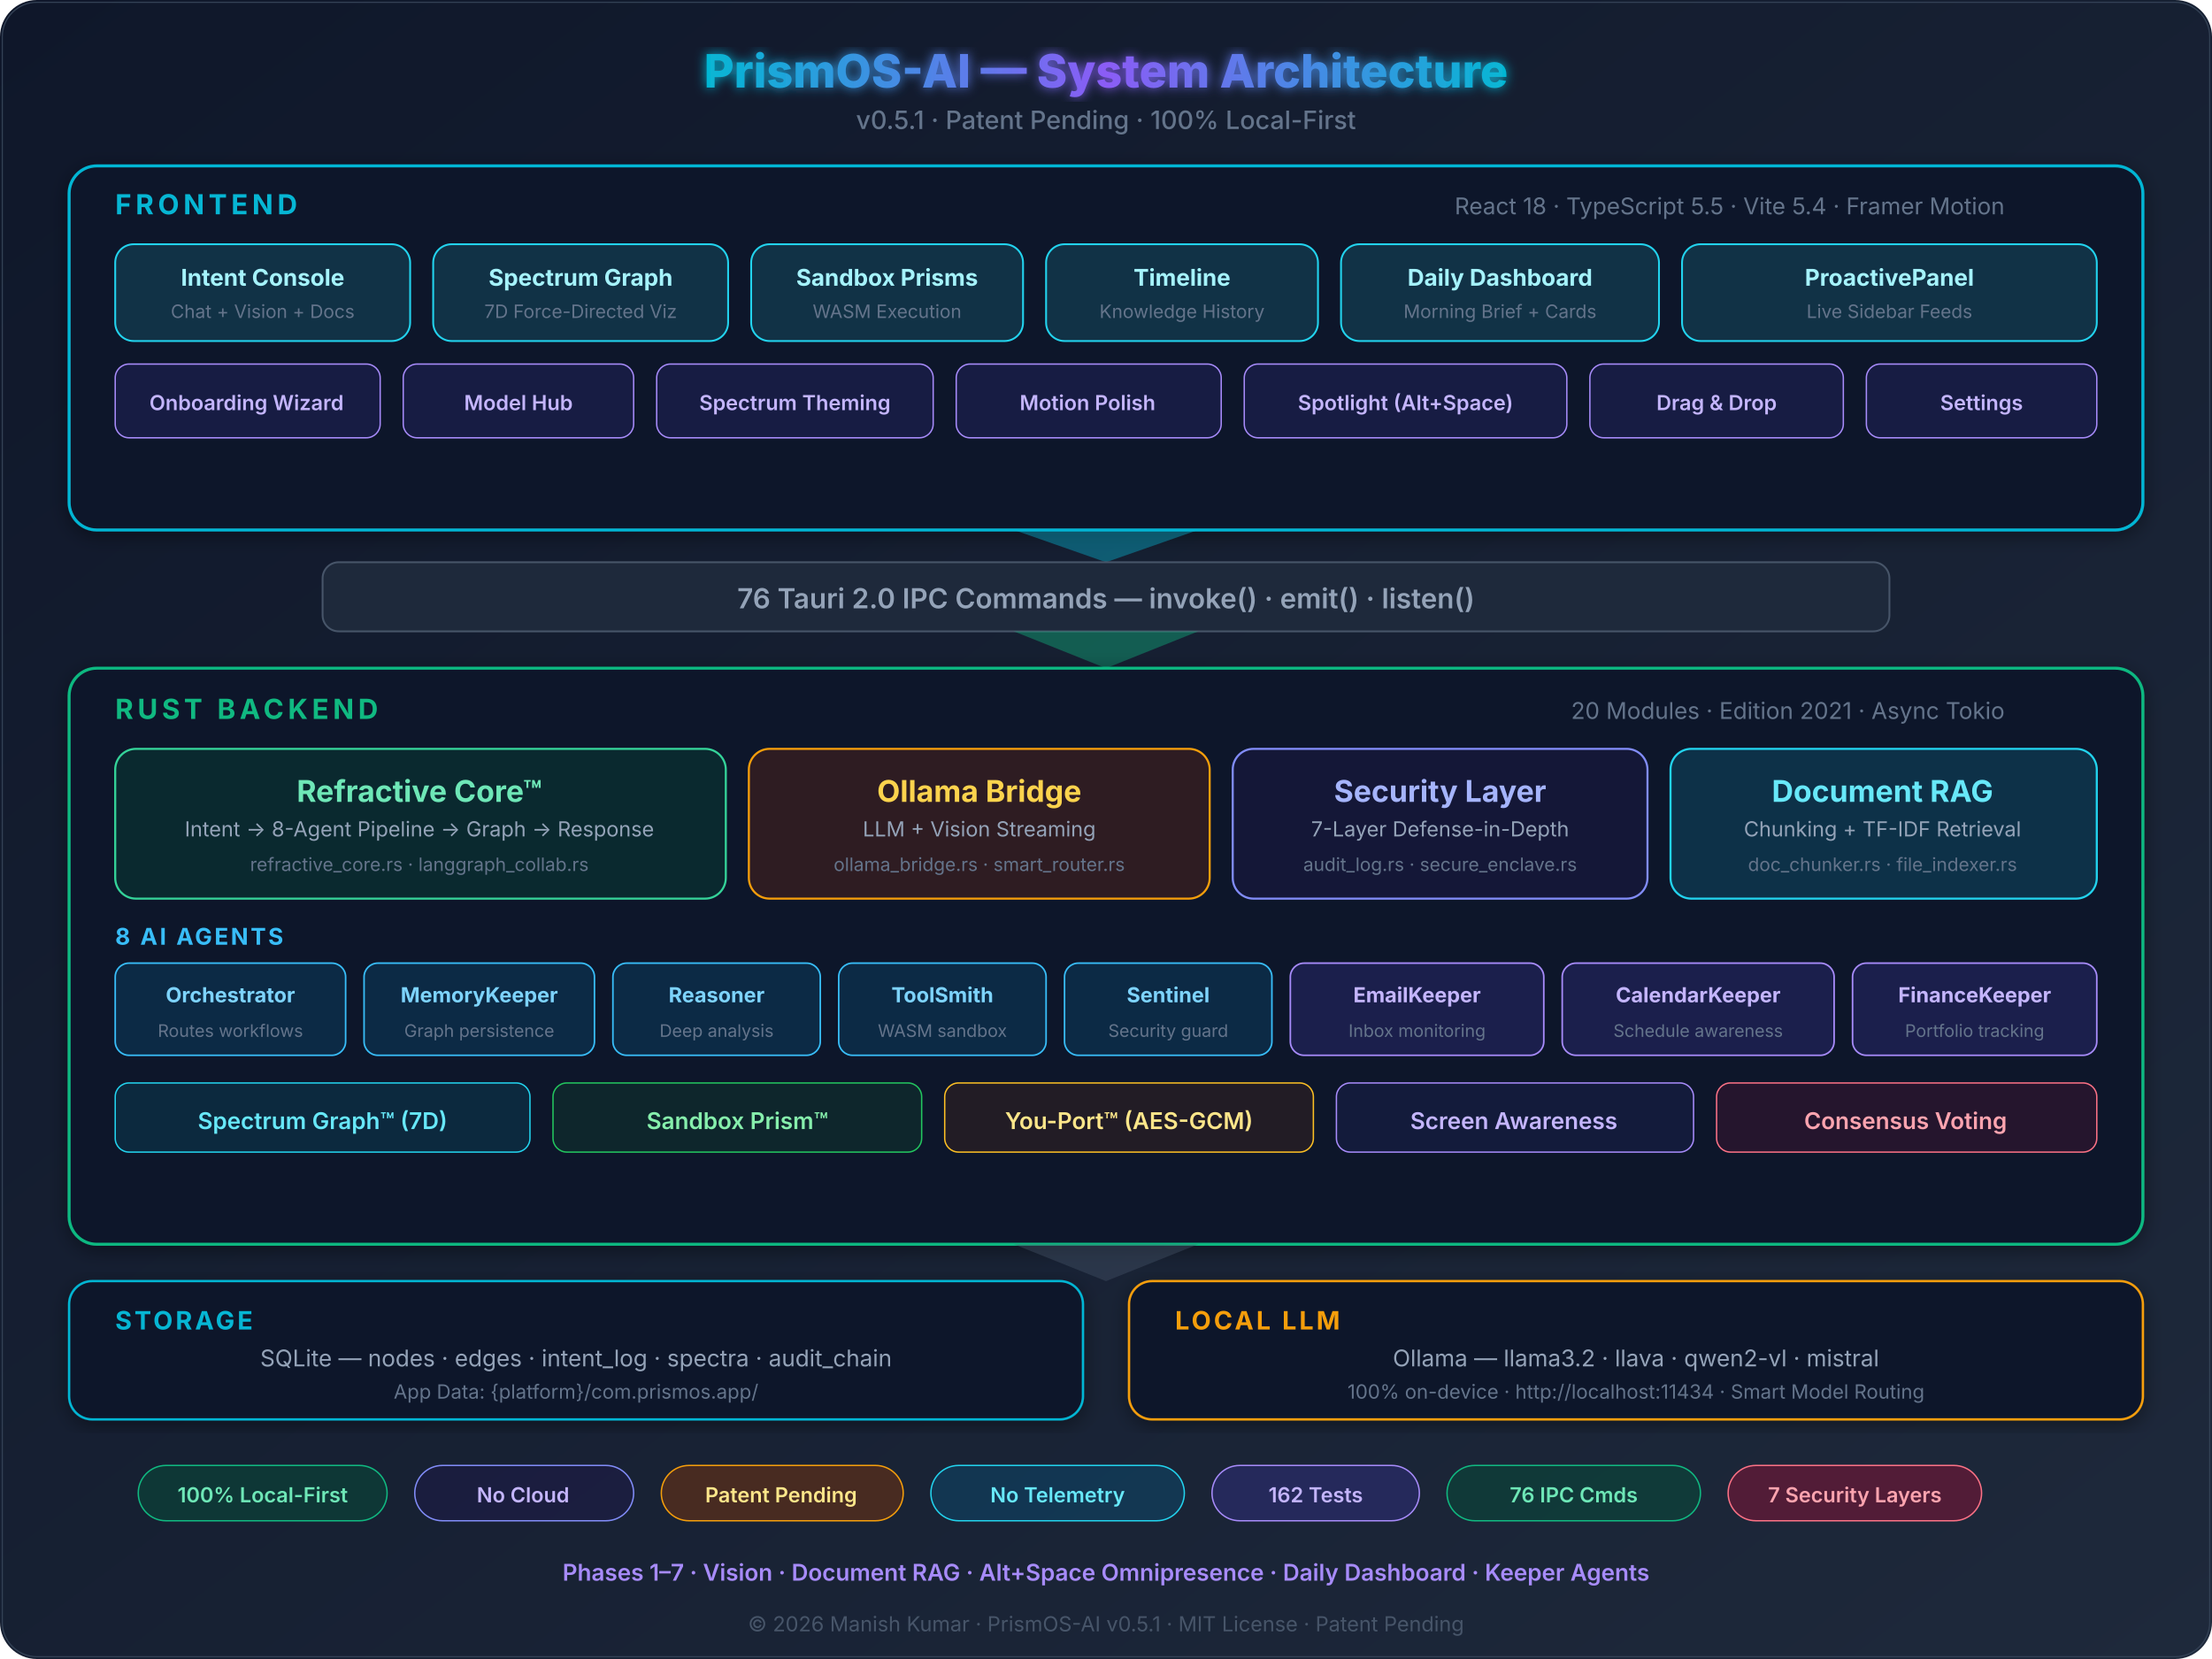
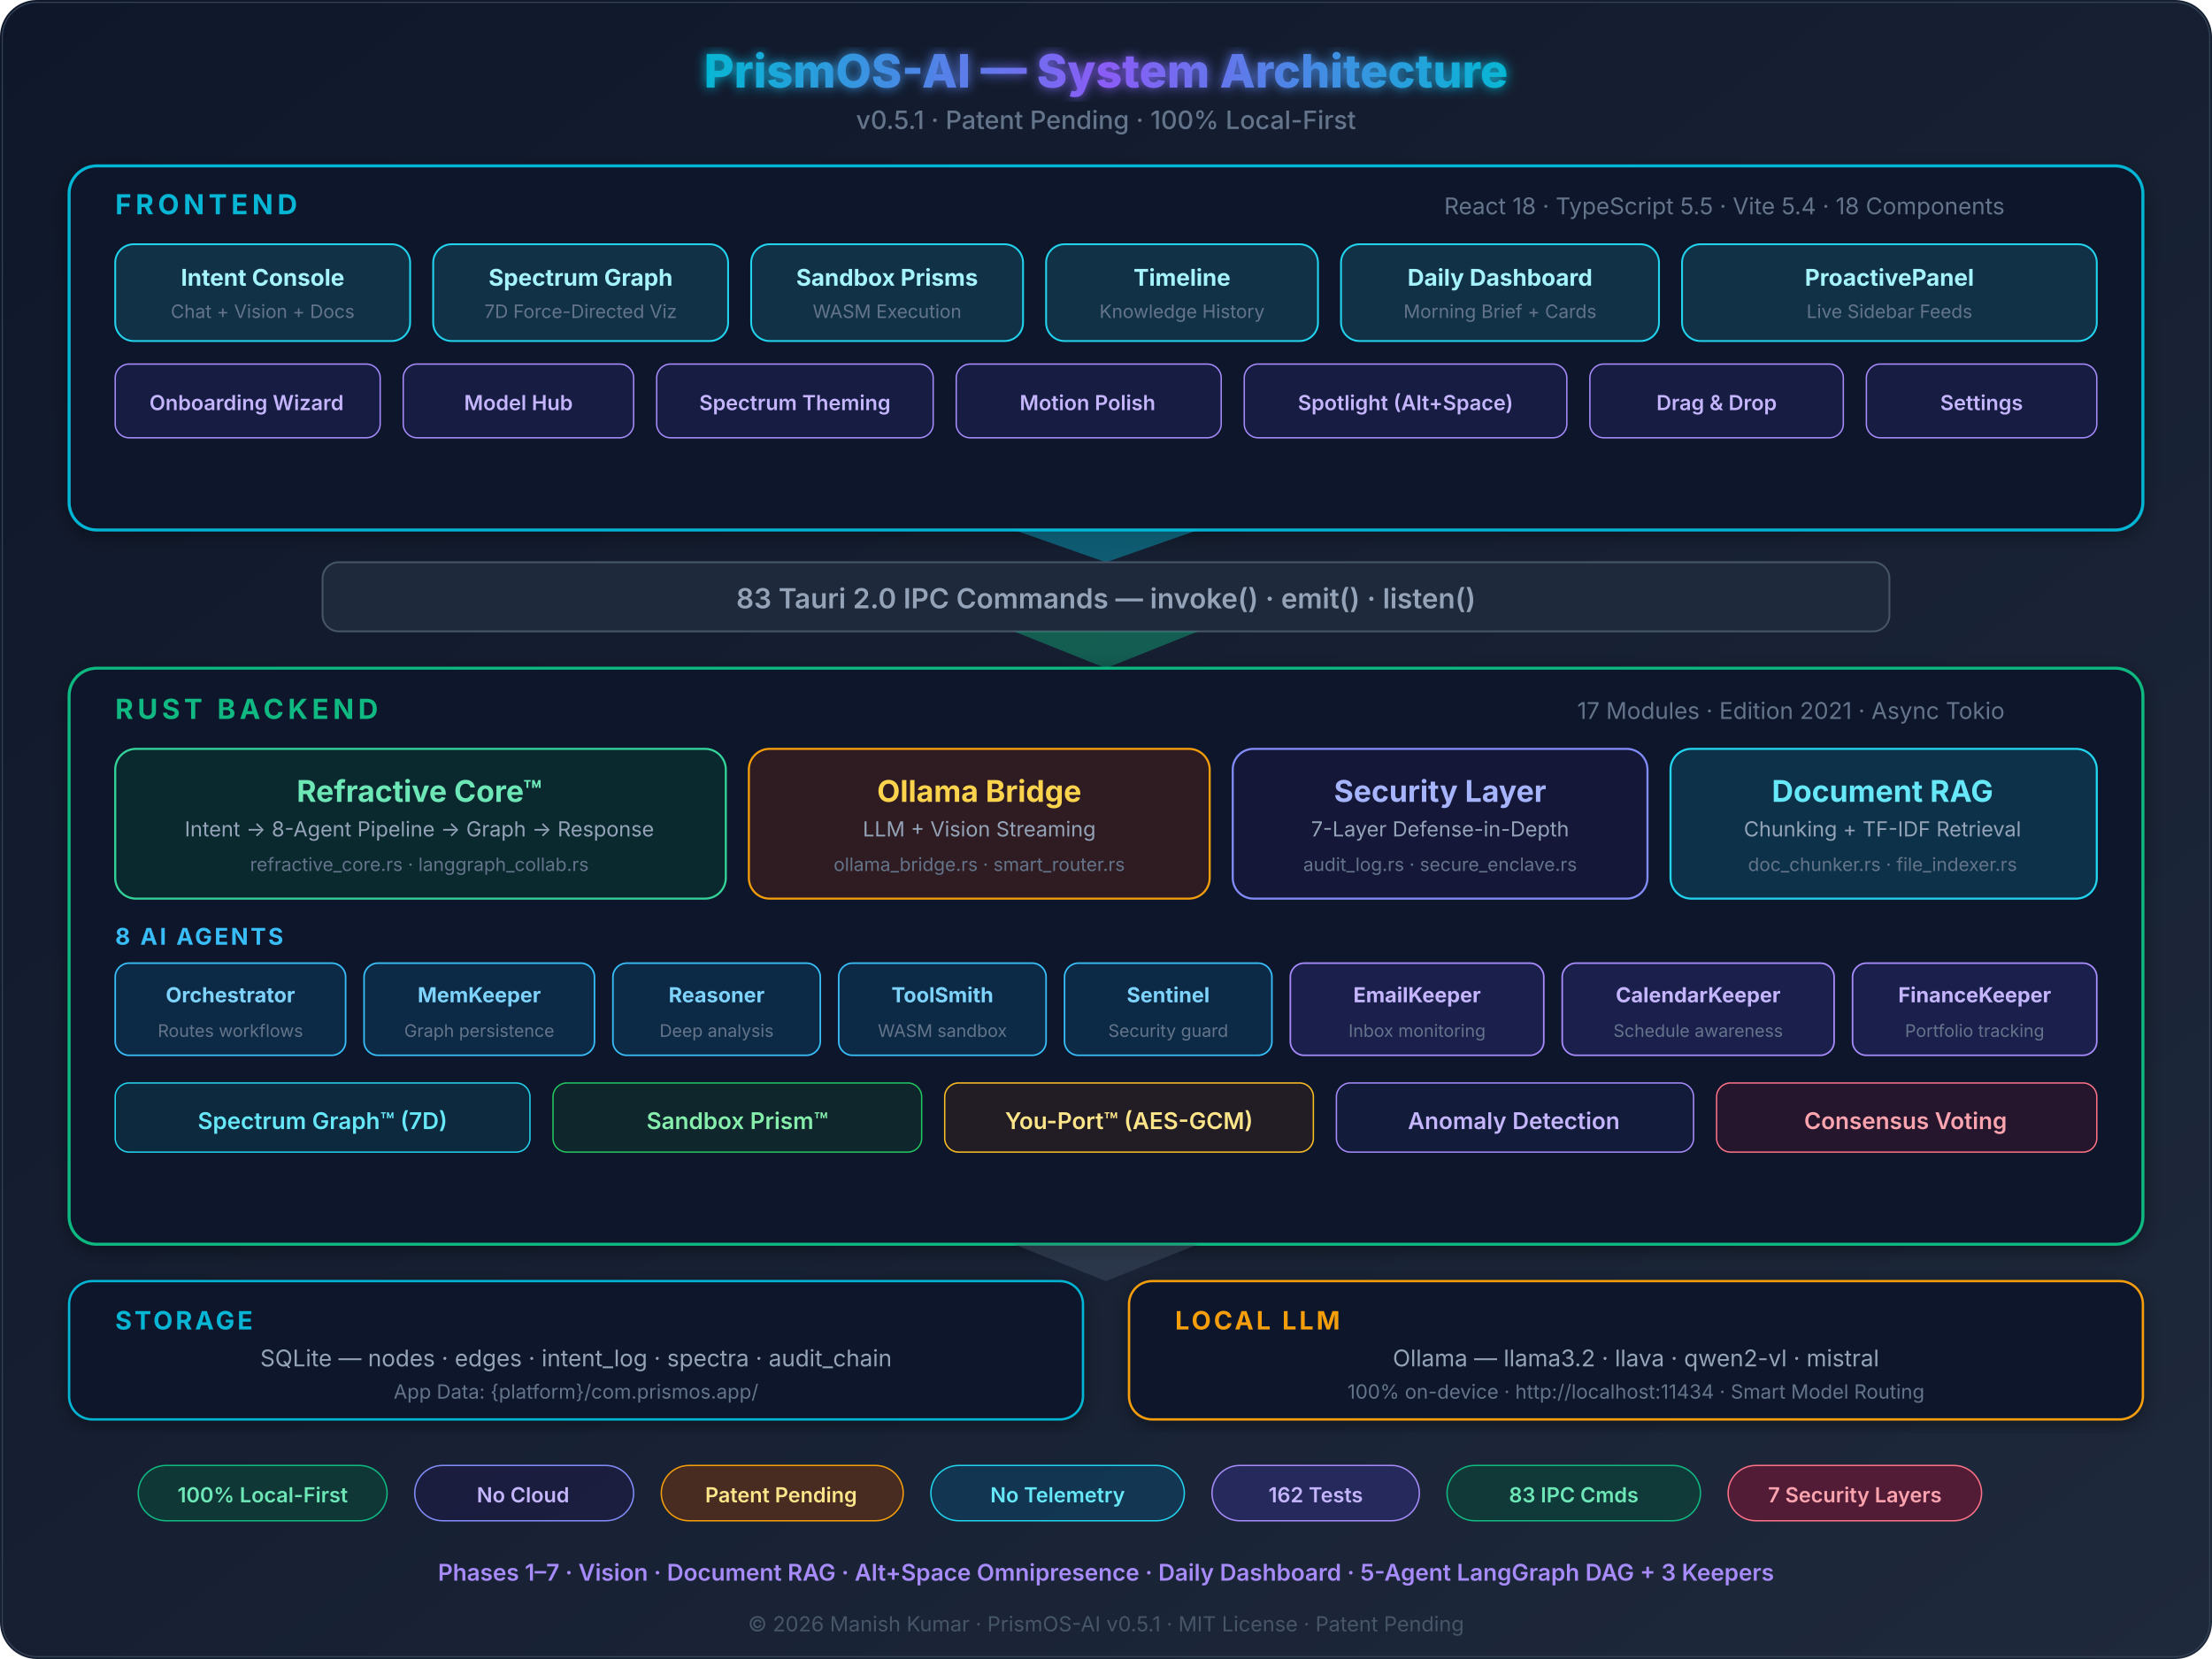
<svg xmlns="http://www.w3.org/2000/svg" viewBox="0 0 960 720" font-family="'Segoe UI', Inter, system-ui, sans-serif">
  <defs>
    <linearGradient id="bg" x1="0%" y1="0%" x2="100%" y2="100%">
      <stop offset="0%" stop-color="#0f172a" />
      <stop offset="100%" stop-color="#1e293b" />
    </linearGradient>
    <linearGradient id="cyan" x1="0%" y1="0%" x2="100%" y2="0%">
      <stop offset="0%" stop-color="#06b6d4" />
      <stop offset="100%" stop-color="#22d3ee" />
    </linearGradient>
    <linearGradient id="green" x1="0%" y1="0%" x2="100%" y2="0%">
      <stop offset="0%" stop-color="#10b981" />
      <stop offset="100%" stop-color="#34d399" />
    </linearGradient>
    <linearGradient id="amber" x1="0%" y1="0%" x2="100%" y2="0%">
      <stop offset="0%" stop-color="#f59e0b" />
      <stop offset="100%" stop-color="#fbbf24" />
    </linearGradient>
    <linearGradient id="violet" x1="0%" y1="0%" x2="100%" y2="0%">
      <stop offset="0%" stop-color="#8b5cf6" />
      <stop offset="100%" stop-color="#a78bfa" />
    </linearGradient>
    <linearGradient id="rose" x1="0%" y1="0%" x2="100%" y2="0%">
      <stop offset="0%" stop-color="#e11d48" />
      <stop offset="100%" stop-color="#fb7185" />
    </linearGradient>
    <linearGradient id="titleGrad" x1="0%" y1="0%" x2="100%" y2="0%">
      <stop offset="0%" stop-color="#06b6d4" />
      <stop offset="50%" stop-color="#8b5cf6" />
      <stop offset="100%" stop-color="#06b6d4" />
    </linearGradient>
    <filter id="s">
      <feDropShadow dx="0" dy="2" stdDeviation="4" flood-color="#000" flood-opacity="0.4" />
    </filter>
    <filter id="glow">
      <feGaussianBlur stdDeviation="2.5" result="b" />
      <feMerge>
        <feMergeNode in="b" />
        <feMergeNode in="SourceGraphic" />
      </feMerge>
    </filter>
  </defs>
  <rect width="960" height="720" rx="16" fill="url(#bg)" />
  <rect x="1" y="1" width="958" height="718" rx="15" fill="none" stroke="#334155" stroke-width="0.5" />
  <text x="480" y="38" text-anchor="middle" font-size="20" font-weight="800" fill="url(#titleGrad)" filter="url(#glow)">PrismOS-AI — System Architecture</text>
  <text x="480" y="56" text-anchor="middle" font-size="11" fill="#64748b" font-weight="500">v0.5.1 · Patent Pending · 100% Local-First</text>
  <rect x="30" y="72" width="900" height="158" rx="12" fill="#0f172a" stroke="#06b6d4" stroke-width="1.3" filter="url(#s)" />
  <text x="50" y="93" font-size="12" font-weight="700" fill="#06b6d4" letter-spacing="1.8">FRONTEND</text>
-   <text x="870" y="93" text-anchor="end" font-size="10" fill="#64748b">React 18 · TypeScript 5.5 · Vite 5.4 · Framer Motion</text>
+   <text x="870" y="93" text-anchor="end" font-size="10" fill="#64748b">React 18 · TypeScript 5.5 · Vite 5.4 · 18 Components</text>
  <rect x="50" y="106" width="128" height="42" rx="8" fill="#164e63" fill-opacity="0.5" stroke="#22d3ee" stroke-width="0.8" />
  <text x="114" y="124" text-anchor="middle" font-size="10" font-weight="700" fill="#a5f3fc">Intent Console</text>
  <text x="114" y="138" text-anchor="middle" font-size="8" fill="#64748b">Chat + Vision + Docs</text>
  <rect x="188" y="106" width="128" height="42" rx="8" fill="#164e63" fill-opacity="0.5" stroke="#22d3ee" stroke-width="0.8" />
  <text x="252" y="124" text-anchor="middle" font-size="10" font-weight="700" fill="#a5f3fc">Spectrum Graph</text>
  <text x="252" y="138" text-anchor="middle" font-size="8" fill="#64748b">7D Force-Directed Viz</text>
  <rect x="326" y="106" width="118" height="42" rx="8" fill="#164e63" fill-opacity="0.5" stroke="#22d3ee" stroke-width="0.8" />
  <text x="385" y="124" text-anchor="middle" font-size="10" font-weight="700" fill="#a5f3fc">Sandbox Prisms</text>
  <text x="385" y="138" text-anchor="middle" font-size="8" fill="#64748b">WASM Execution</text>
  <rect x="454" y="106" width="118" height="42" rx="8" fill="#164e63" fill-opacity="0.5" stroke="#22d3ee" stroke-width="0.8" />
  <text x="513" y="124" text-anchor="middle" font-size="10" font-weight="700" fill="#a5f3fc">Timeline</text>
  <text x="513" y="138" text-anchor="middle" font-size="8" fill="#64748b">Knowledge History</text>
  <rect x="582" y="106" width="138" height="42" rx="8" fill="#164e63" fill-opacity="0.5" stroke="#22d3ee" stroke-width="0.8" />
  <text x="651" y="124" text-anchor="middle" font-size="10" font-weight="700" fill="#a5f3fc">Daily Dashboard</text>
  <text x="651" y="138" text-anchor="middle" font-size="8" fill="#64748b">Morning Brief + Cards</text>
  <rect x="730" y="106" width="180" height="42" rx="8" fill="#164e63" fill-opacity="0.5" stroke="#22d3ee" stroke-width="0.8" />
  <text x="820" y="124" text-anchor="middle" font-size="10" font-weight="700" fill="#a5f3fc">ProactivePanel</text>
  <text x="820" y="138" text-anchor="middle" font-size="8" fill="#64748b">Live Sidebar Feeds</text>
  <rect x="50" y="158" width="115" height="32" rx="6" fill="#312e81" fill-opacity="0.3" stroke="#a78bfa" stroke-width="0.6" />
  <text x="107" y="178" text-anchor="middle" font-size="9" font-weight="600" fill="#c4b5fd">Onboarding Wizard</text>
  <rect x="175" y="158" width="100" height="32" rx="6" fill="#312e81" fill-opacity="0.3" stroke="#a78bfa" stroke-width="0.6" />
  <text x="225" y="178" text-anchor="middle" font-size="9" font-weight="600" fill="#c4b5fd">Model Hub</text>
  <rect x="285" y="158" width="120" height="32" rx="6" fill="#312e81" fill-opacity="0.3" stroke="#a78bfa" stroke-width="0.6" />
  <text x="345" y="178" text-anchor="middle" font-size="9" font-weight="600" fill="#c4b5fd">Spectrum Theming</text>
  <rect x="415" y="158" width="115" height="32" rx="6" fill="#312e81" fill-opacity="0.3" stroke="#a78bfa" stroke-width="0.6" />
  <text x="472" y="178" text-anchor="middle" font-size="9" font-weight="600" fill="#c4b5fd">Motion Polish</text>
  <rect x="540" y="158" width="140" height="32" rx="6" fill="#312e81" fill-opacity="0.3" stroke="#a78bfa" stroke-width="0.6" />
  <text x="610" y="178" text-anchor="middle" font-size="9" font-weight="600" fill="#c4b5fd">Spotlight (Alt+Space)</text>
  <rect x="690" y="158" width="110" height="32" rx="6" fill="#312e81" fill-opacity="0.3" stroke="#a78bfa" stroke-width="0.6" />
  <text x="745" y="178" text-anchor="middle" font-size="9" font-weight="600" fill="#c4b5fd">Drag &amp; Drop</text>
  <rect x="810" y="158" width="100" height="32" rx="6" fill="#312e81" fill-opacity="0.3" stroke="#a78bfa" stroke-width="0.6" />
  <text x="860" y="178" text-anchor="middle" font-size="9" font-weight="600" fill="#c4b5fd">Settings</text>
  <polygon points="440,230 480,244 520,230" fill="#06b6d4" opacity="0.4" />
  <rect x="140" y="244" width="680" height="30" rx="7" fill="#1e293b" stroke="#475569" stroke-width="0.8" />
-   <text x="480" y="264" text-anchor="middle" font-size="12" font-weight="600" fill="#94a3b8">76 Tauri 2.0 IPC Commands — invoke() · emit() · listen()</text>
+   <text x="480" y="264" text-anchor="middle" font-size="12" font-weight="600" fill="#94a3b8">83 Tauri 2.0 IPC Commands — invoke() · emit() · listen()</text>
  <polygon points="440,274 480,290 520,274" fill="#10b981" opacity="0.4" />
  <rect x="30" y="290" width="900" height="250" rx="12" fill="#0f172a" stroke="#10b981" stroke-width="1.3" filter="url(#s)" />
  <text x="50" y="312" font-size="12" font-weight="700" fill="#10b981" letter-spacing="1.8">RUST BACKEND</text>
-   <text x="870" y="312" text-anchor="end" font-size="10" fill="#64748b">20 Modules · Edition 2021 · Async Tokio</text>
+   <text x="870" y="312" text-anchor="end" font-size="10" fill="#64748b">17 Modules · Edition 2021 · Async Tokio</text>
  <rect x="50" y="325" width="265" height="65" rx="9" fill="#064e3b" fill-opacity="0.35" stroke="#34d399" stroke-width="0.9" />
  <text x="182" y="348" text-anchor="middle" font-size="13" font-weight="700" fill="#6ee7b7">Refractive Core™</text>
  <text x="182" y="363" text-anchor="middle" font-size="9" fill="#94a3b8">Intent → 8-Agent Pipeline → Graph → Response</text>
  <text x="182" y="378" text-anchor="middle" font-size="8" fill="#64748b">refractive_core.rs · langgraph_collab.rs</text>
  <rect x="325" y="325" width="200" height="65" rx="9" fill="#7c2d12" fill-opacity="0.3" stroke="#f59e0b" stroke-width="0.9" />
  <text x="425" y="348" text-anchor="middle" font-size="13" font-weight="700" fill="#fcd34d">Ollama Bridge</text>
  <text x="425" y="363" text-anchor="middle" font-size="9" fill="#94a3b8">LLM + Vision Streaming</text>
  <text x="425" y="378" text-anchor="middle" font-size="8" fill="#64748b">ollama_bridge.rs · smart_router.rs</text>
  <rect x="535" y="325" width="180" height="65" rx="9" fill="#1e1b4b" fill-opacity="0.4" stroke="#818cf8" stroke-width="0.9" />
  <text x="625" y="348" text-anchor="middle" font-size="13" font-weight="700" fill="#a5b4fc">Security Layer</text>
  <text x="625" y="363" text-anchor="middle" font-size="9" fill="#94a3b8">7-Layer Defense-in-Depth</text>
  <text x="625" y="378" text-anchor="middle" font-size="8" fill="#64748b">audit_log.rs · secure_enclave.rs</text>
  <rect x="725" y="325" width="185" height="65" rx="9" fill="#0e7490" fill-opacity="0.3" stroke="#22d3ee" stroke-width="0.9" />
  <text x="817" y="348" text-anchor="middle" font-size="13" font-weight="700" fill="#67e8f9">Document RAG</text>
  <text x="817" y="363" text-anchor="middle" font-size="9" fill="#94a3b8">Chunking + TF-IDF Retrieval</text>
  <text x="817" y="378" text-anchor="middle" font-size="8" fill="#64748b">doc_chunker.rs · file_indexer.rs</text>
  <text x="50" y="410" font-size="10" font-weight="700" fill="#38bdf8" letter-spacing="1">8 AI AGENTS</text>
  <rect x="50" y="418" width="100" height="40" rx="6" fill="#0c4a6e" fill-opacity="0.4" stroke="#38bdf8" stroke-width="0.7" />
  <text x="100" y="435" text-anchor="middle" font-size="9" font-weight="700" fill="#7dd3fc">Orchestrator</text>
  <text x="100" y="450" text-anchor="middle" font-size="7.5" fill="#64748b">Routes workflows</text>
  <rect x="158" y="418" width="100" height="40" rx="6" fill="#0c4a6e" fill-opacity="0.4" stroke="#38bdf8" stroke-width="0.7" />
-   <text x="208" y="435" text-anchor="middle" font-size="9" font-weight="700" fill="#7dd3fc">MemoryKeeper</text>
+   <text x="208" y="435" text-anchor="middle" font-size="9" font-weight="700" fill="#7dd3fc">MemKeeper</text>
  <text x="208" y="450" text-anchor="middle" font-size="7.5" fill="#64748b">Graph persistence</text>
  <rect x="266" y="418" width="90" height="40" rx="6" fill="#0c4a6e" fill-opacity="0.4" stroke="#38bdf8" stroke-width="0.7" />
  <text x="311" y="435" text-anchor="middle" font-size="9" font-weight="700" fill="#7dd3fc">Reasoner</text>
  <text x="311" y="450" text-anchor="middle" font-size="7.5" fill="#64748b">Deep analysis</text>
  <rect x="364" y="418" width="90" height="40" rx="6" fill="#0c4a6e" fill-opacity="0.4" stroke="#38bdf8" stroke-width="0.7" />
  <text x="409" y="435" text-anchor="middle" font-size="9" font-weight="700" fill="#7dd3fc">ToolSmith</text>
  <text x="409" y="450" text-anchor="middle" font-size="7.5" fill="#64748b">WASM sandbox</text>
  <rect x="462" y="418" width="90" height="40" rx="6" fill="#0c4a6e" fill-opacity="0.4" stroke="#38bdf8" stroke-width="0.7" />
  <text x="507" y="435" text-anchor="middle" font-size="9" font-weight="700" fill="#7dd3fc">Sentinel</text>
  <text x="507" y="450" text-anchor="middle" font-size="7.5" fill="#64748b">Security guard</text>
  <rect x="560" y="418" width="110" height="40" rx="6" fill="#312e81" fill-opacity="0.4" stroke="#a78bfa" stroke-width="0.7" />
  <text x="615" y="435" text-anchor="middle" font-size="9" font-weight="700" fill="#c4b5fd">EmailKeeper</text>
  <text x="615" y="450" text-anchor="middle" font-size="7.5" fill="#64748b">Inbox monitoring</text>
  <rect x="678" y="418" width="118" height="40" rx="6" fill="#312e81" fill-opacity="0.4" stroke="#a78bfa" stroke-width="0.7" />
  <text x="737" y="435" text-anchor="middle" font-size="9" font-weight="700" fill="#c4b5fd">CalendarKeeper</text>
  <text x="737" y="450" text-anchor="middle" font-size="7.5" fill="#64748b">Schedule awareness</text>
  <rect x="804" y="418" width="106" height="40" rx="6" fill="#312e81" fill-opacity="0.4" stroke="#a78bfa" stroke-width="0.7" />
  <text x="857" y="435" text-anchor="middle" font-size="9" font-weight="700" fill="#c4b5fd">FinanceKeeper</text>
  <text x="857" y="450" text-anchor="middle" font-size="7.5" fill="#64748b">Portfolio tracking</text>
  <rect x="50" y="470" width="180" height="30" rx="6" fill="#0e7490" fill-opacity="0.2" stroke="#22d3ee" stroke-width="0.6" />
  <text x="140" y="490" text-anchor="middle" font-size="10" font-weight="600" fill="#67e8f9">Spectrum Graph™ (7D)</text>
  <rect x="240" y="470" width="160" height="30" rx="6" fill="#166534" fill-opacity="0.2" stroke="#22c55e" stroke-width="0.6" />
  <text x="320" y="490" text-anchor="middle" font-size="10" font-weight="600" fill="#86efac">Sandbox Prism™</text>
  <rect x="410" y="470" width="160" height="30" rx="6" fill="#78350f" fill-opacity="0.2" stroke="#fbbf24" stroke-width="0.6" />
  <text x="490" y="490" text-anchor="middle" font-size="10" font-weight="600" fill="#fde68a">You-Port™ (AES-GCM)</text>
  <rect x="580" y="470" width="155" height="30" rx="6" fill="#312e81" fill-opacity="0.2" stroke="#a78bfa" stroke-width="0.6" />
-   <text x="657" y="490" text-anchor="middle" font-size="10" font-weight="600" fill="#c4b5fd">Screen Awareness</text>
+   <text x="657" y="490" text-anchor="middle" font-size="10" font-weight="600" fill="#c4b5fd">Anomaly Detection</text>
  <rect x="745" y="470" width="165" height="30" rx="6" fill="#881337" fill-opacity="0.2" stroke="#fb7185" stroke-width="0.6" />
  <text x="827" y="490" text-anchor="middle" font-size="10" font-weight="600" fill="#fda4af">Consensus Voting</text>
  <polygon points="440,540 480,556 520,540" fill="#475569" opacity="0.4" />
  <rect x="30" y="556" width="440" height="60" rx="10" fill="#0f172a" stroke="#06b6d4" stroke-width="1" filter="url(#s)" />
  <text x="50" y="577" font-size="11" font-weight="700" fill="#06b6d4" letter-spacing="1.2">STORAGE</text>
  <text x="250" y="593" text-anchor="middle" font-size="10" fill="#94a3b8">SQLite — nodes · edges · intent_log · spectra · audit_chain</text>
  <text x="250" y="607" text-anchor="middle" font-size="8.5" fill="#64748b">App Data: {platform}/com.prismos.app/</text>
  <rect x="490" y="556" width="440" height="60" rx="10" fill="#0f172a" stroke="#f59e0b" stroke-width="1" filter="url(#s)" />
  <text x="510" y="577" font-size="11" font-weight="700" fill="#f59e0b" letter-spacing="1.2">LOCAL LLM</text>
  <text x="710" y="593" text-anchor="middle" font-size="10" fill="#94a3b8">Ollama — llama3.2 · llava · qwen2-vl · mistral</text>
  <text x="710" y="607" text-anchor="middle" font-size="8.5" fill="#64748b">100% on-device · http://localhost:11434 · Smart Model Routing</text>
  <rect x="60" y="636" width="108" height="24" rx="12" fill="#064e3b" fill-opacity="0.5" stroke="#10b981" stroke-width="0.6" />
  <text x="114" y="652" text-anchor="middle" font-size="9" font-weight="600" fill="#6ee7b7">100% Local-First</text>
  <rect x="180" y="636" width="95" height="24" rx="12" fill="#1e1b4b" fill-opacity="0.5" stroke="#818cf8" stroke-width="0.6" />
  <text x="227" y="652" text-anchor="middle" font-size="9" font-weight="600" fill="#c4b5fd">No Cloud</text>
  <rect x="287" y="636" width="105" height="24" rx="12" fill="#78350f" fill-opacity="0.5" stroke="#f59e0b" stroke-width="0.6" />
  <text x="339" y="652" text-anchor="middle" font-size="9" font-weight="600" fill="#fde68a">Patent Pending</text>
  <rect x="404" y="636" width="110" height="24" rx="12" fill="#0c4a6e" fill-opacity="0.5" stroke="#22d3ee" stroke-width="0.6" />
  <text x="459" y="652" text-anchor="middle" font-size="9" font-weight="600" fill="#67e8f9">No Telemetry</text>
  <rect x="526" y="636" width="90" height="24" rx="12" fill="#312e81" fill-opacity="0.5" stroke="#a78bfa" stroke-width="0.6" />
  <text x="571" y="652" text-anchor="middle" font-size="9" font-weight="600" fill="#c4b5fd">162 Tests</text>
  <rect x="628" y="636" width="110" height="24" rx="12" fill="#064e3b" fill-opacity="0.5" stroke="#10b981" stroke-width="0.6" />
-   <text x="683" y="652" text-anchor="middle" font-size="9" font-weight="600" fill="#6ee7b7">76 IPC Cmds</text>
+   <text x="683" y="652" text-anchor="middle" font-size="9" font-weight="600" fill="#6ee7b7">83 IPC Cmds</text>
  <rect x="750" y="636" width="110" height="24" rx="12" fill="#881337" fill-opacity="0.5" stroke="#fb7185" stroke-width="0.6" />
  <text x="805" y="652" text-anchor="middle" font-size="9" font-weight="600" fill="#fda4af">7 Security Layers</text>
-   <text x="480" y="686" text-anchor="middle" font-size="10" fill="#a78bfa" font-weight="600">Phases 1–7 · Vision · Document RAG · Alt+Space Omnipresence · Daily Dashboard · Keeper Agents</text>
+   <text x="480" y="686" text-anchor="middle" font-size="10" fill="#a78bfa" font-weight="600">Phases 1–7 · Vision · Document RAG · Alt+Space Omnipresence · Daily Dashboard · 5-Agent LangGraph DAG + 3 Keepers</text>
  <text x="480" y="708" text-anchor="middle" font-size="9" fill="#475569">© 2026 Manish Kumar · PrismOS-AI v0.5.1 · MIT License · Patent Pending</text>
</svg>
